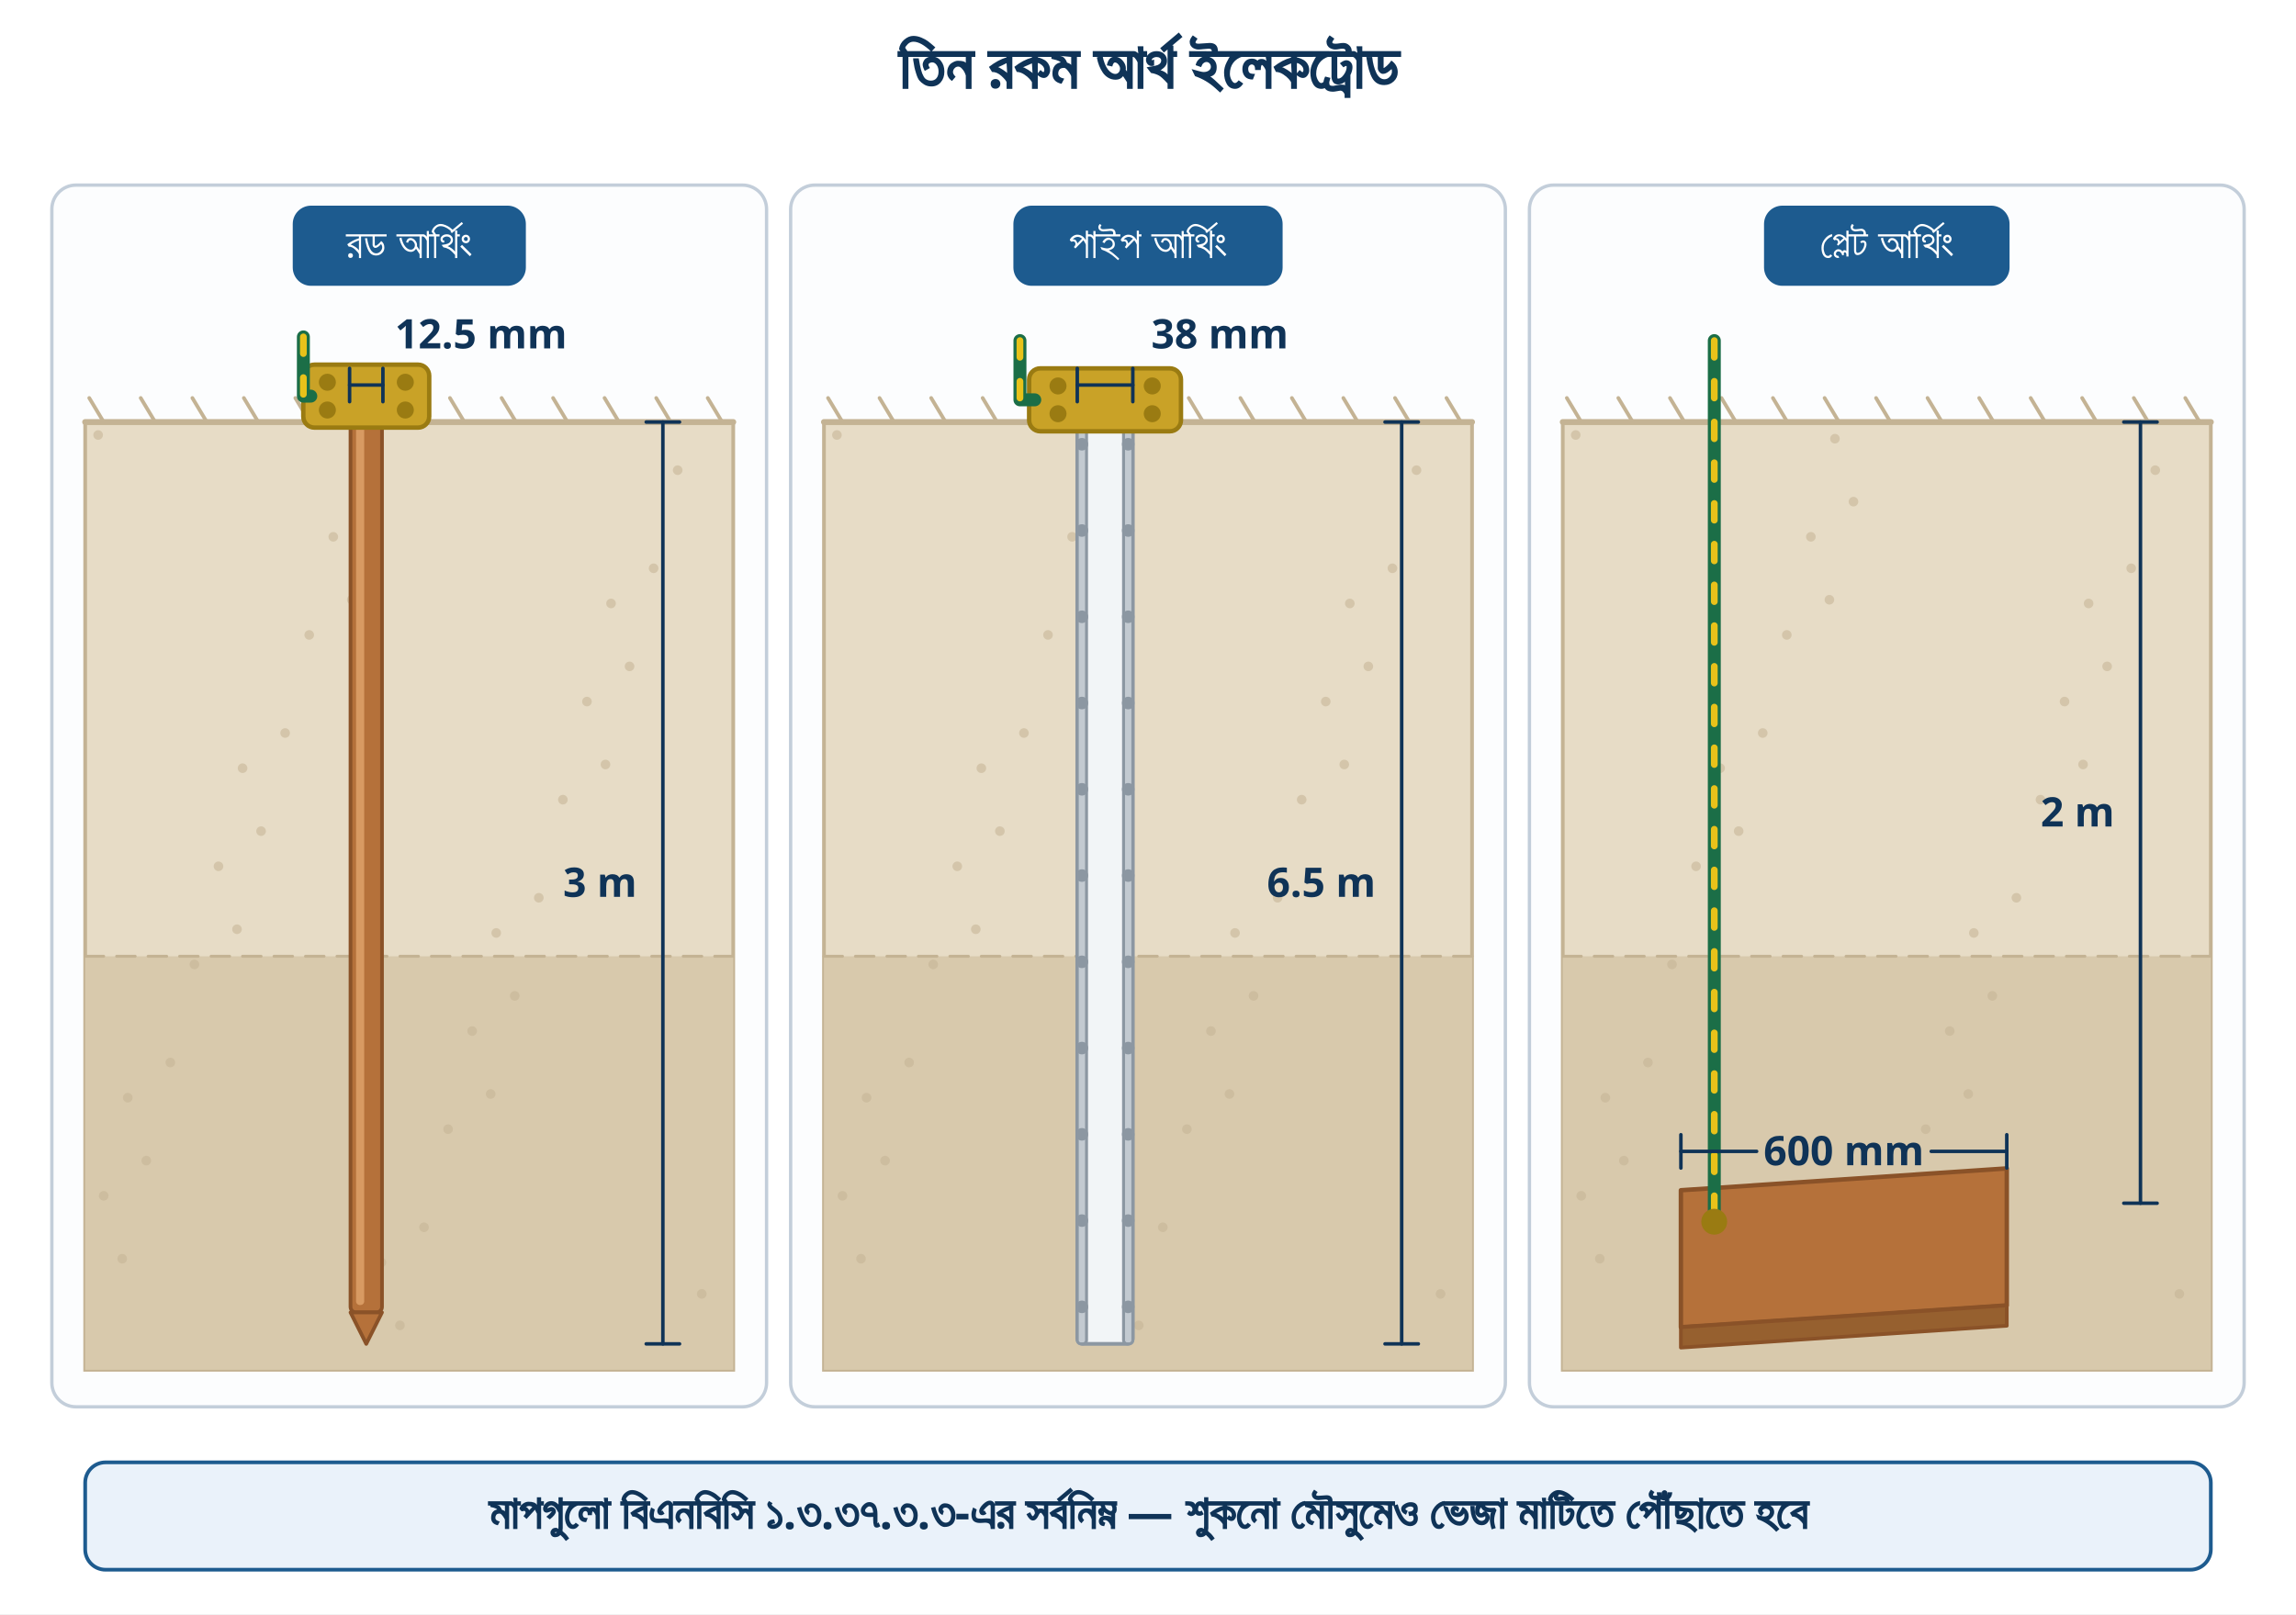
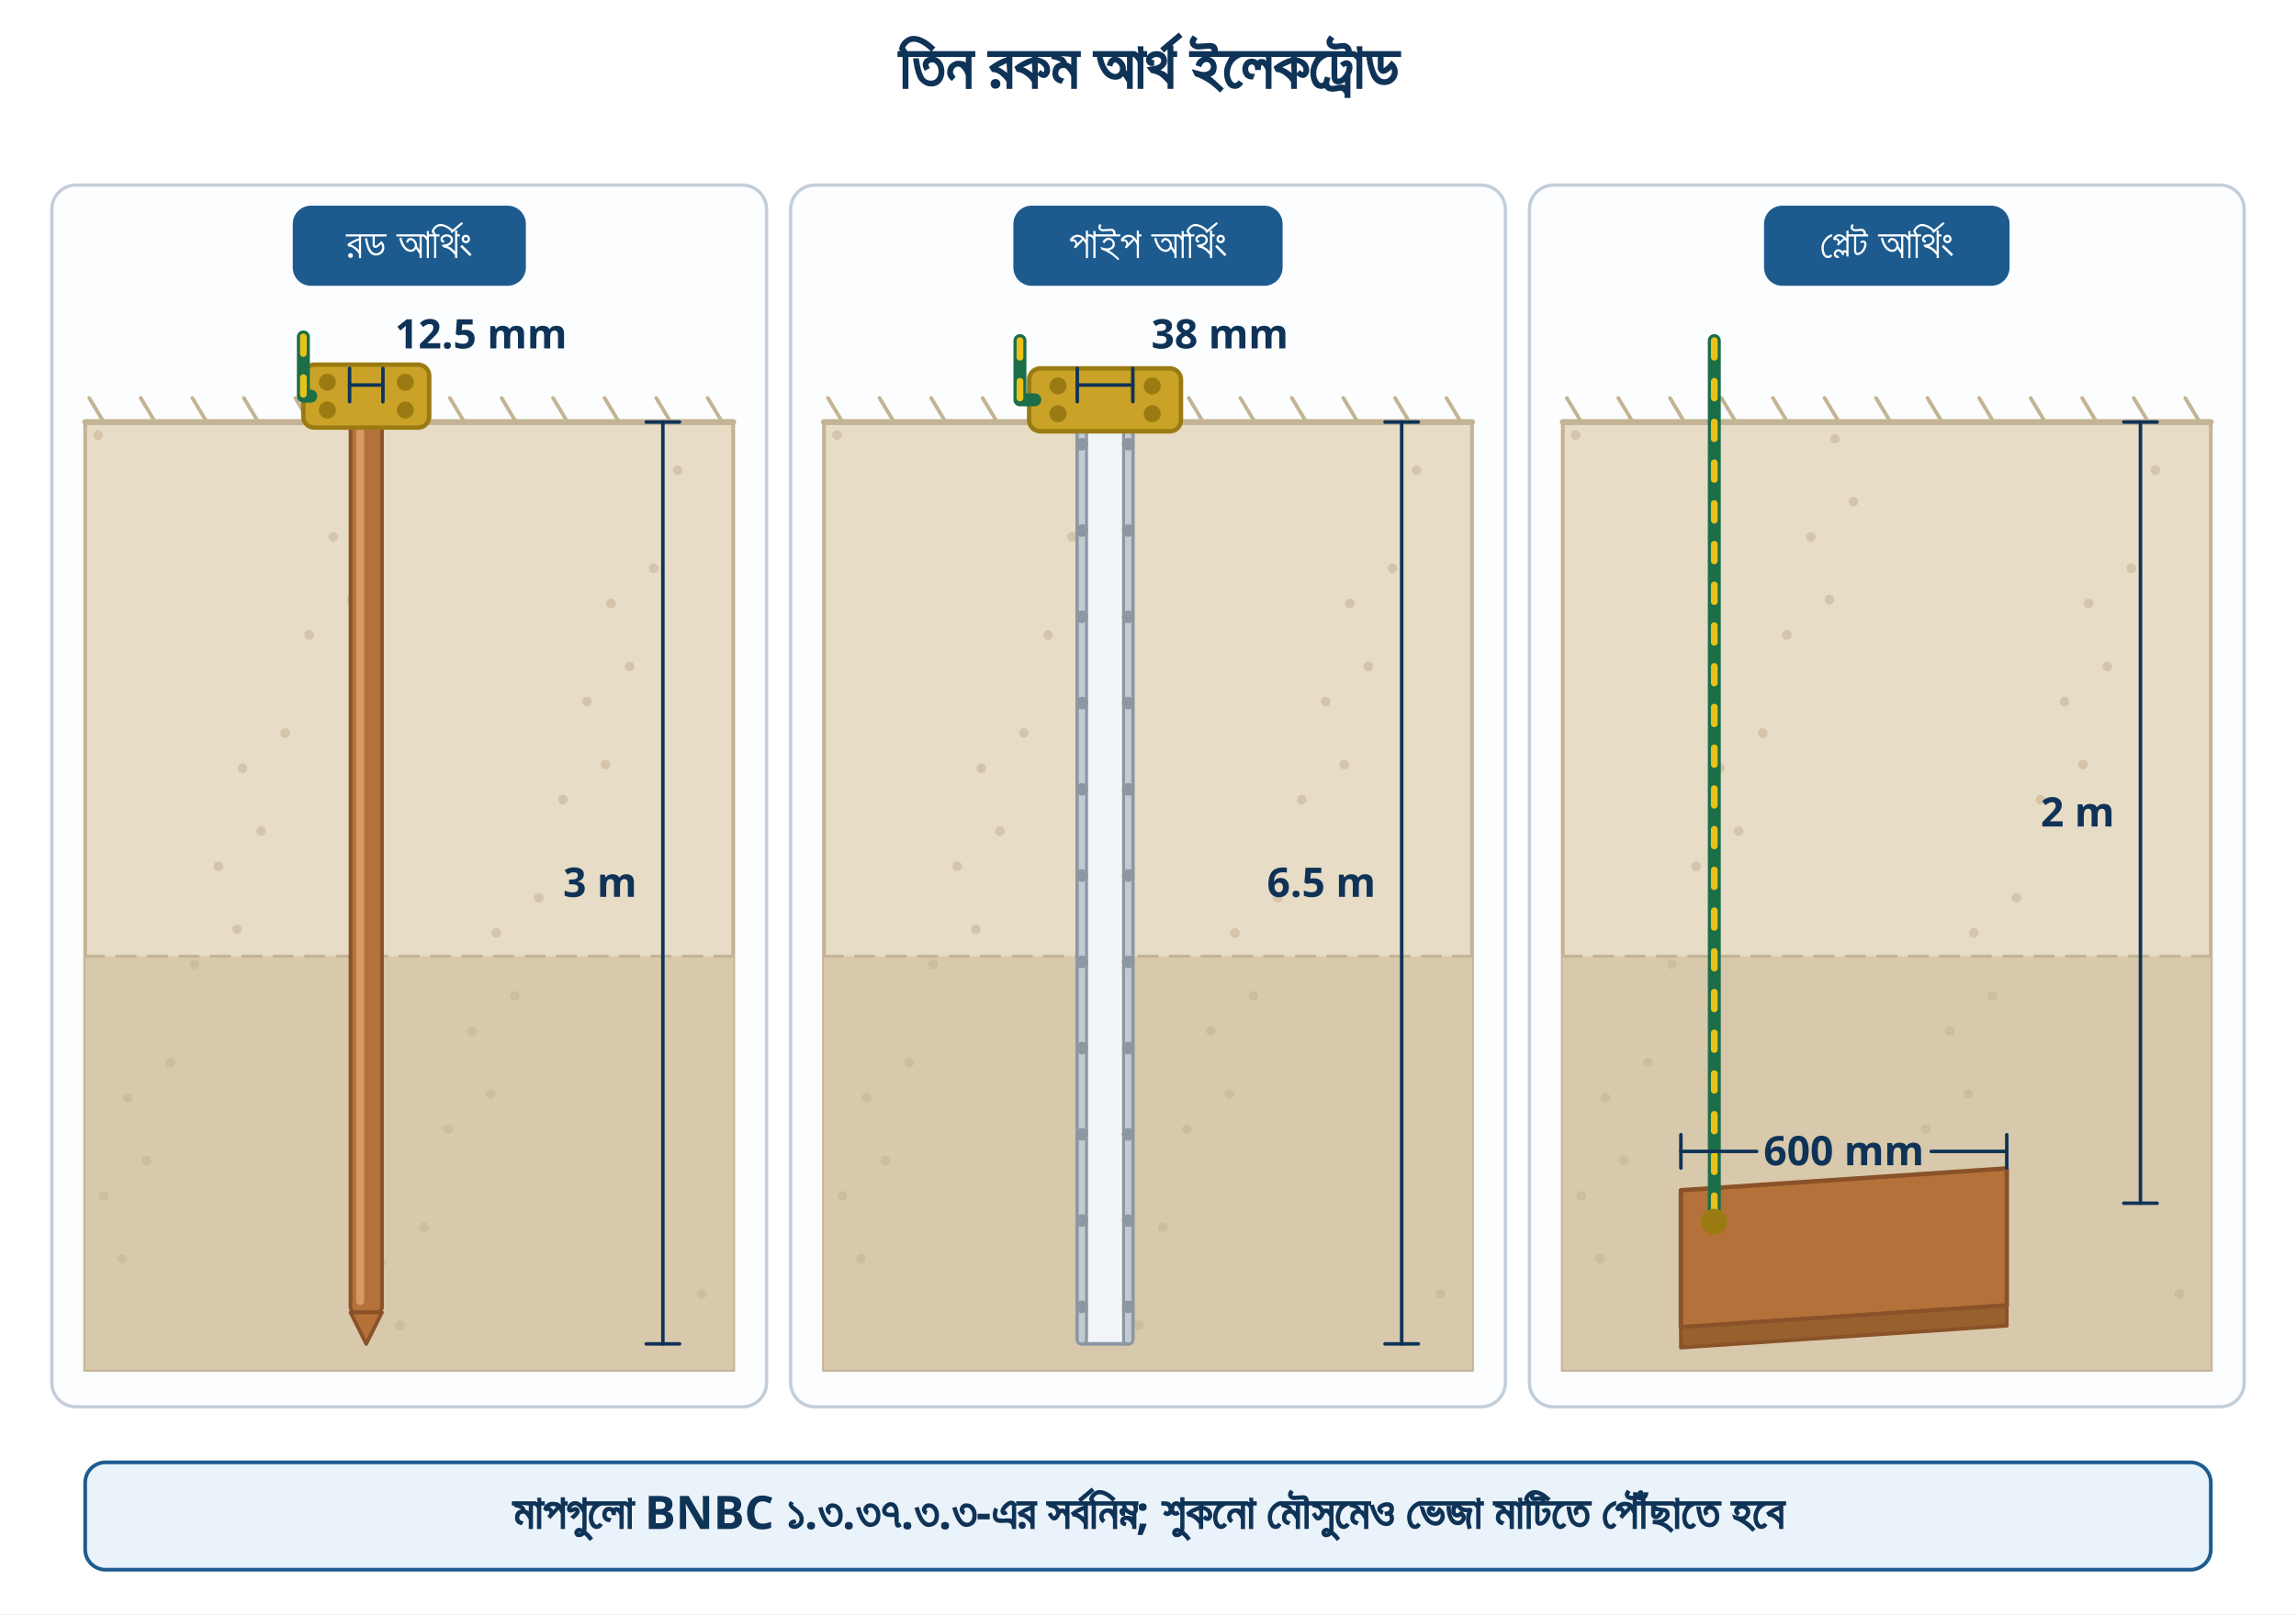
<svg xmlns="http://www.w3.org/2000/svg" width="1240" height="872" viewBox="0 0 1240 872">
  <rect width="1240" height="872" fill="#FFFFFF" />
  <text x="620.0" y="48.0" font-family="Kalpurush" font-size="34" font-weight="700" fill="#0F3357" text-anchor="middle">তিন রকম আর্থ ইলেকট্রোড</text>
  <rect x="28.0" y="100.0" width="386.0" height="660.0" rx="13" fill="#FCFDFE" stroke="#C3CEDA" stroke-width="1.8" />
  <rect x="159.0" y="112.0" width="124.1" height="41.5" rx="9" fill="#1D5B8F" stroke="#1D5B8F" stroke-width="1.8" />
  <text x="221.0" y="139.4" font-family="Kalpurush" font-size="23" font-weight="600" fill="#FFFFFF" text-anchor="middle">রড আর্থিং</text>
  <rect x="46.0" y="228.0" width="350.0" height="512.0" rx="0" fill="#E7DCC6" stroke="#C4B394" stroke-width="2" />
  <rect x="46.0" y="516.6" width="350.0" height="223.4" rx="0" fill="#D8C9AC" stroke="none" stroke-width="0" />
  <line x1="46.0" y1="516.6" x2="396.0" y2="516.6" stroke="#C4B394" stroke-width="1.6" stroke-linecap="round" stroke-dasharray="10 7" />
  <g>
    <circle cx="53.0" cy="235.0" r="2.6" fill="#C4B394" opacity="0.55" />
    <circle cx="190.0" cy="324.0" r="2.6" fill="#C4B394" opacity="0.55" />
    <circle cx="327.0" cy="413.0" r="2.6" fill="#C4B394" opacity="0.55" />
    <circle cx="128.0" cy="502.0" r="2.6" fill="#C4B394" opacity="0.55" />
    <circle cx="265.0" cy="591.0" r="2.6" fill="#C4B394" opacity="0.55" />
    <circle cx="66.0" cy="680.0" r="2.6" fill="#C4B394" opacity="0.55" />
    <circle cx="203.0" cy="271.0" r="2.6" fill="#C4B394" opacity="0.55" />
    <circle cx="340.0" cy="360.0" r="2.6" fill="#C4B394" opacity="0.55" />
    <circle cx="141.0" cy="449.0" r="2.6" fill="#C4B394" opacity="0.55" />
    <circle cx="278.0" cy="538.0" r="2.6" fill="#C4B394" opacity="0.55" />
    <circle cx="79.0" cy="627.0" r="2.6" fill="#C4B394" opacity="0.55" />
    <circle cx="216.0" cy="716.0" r="2.6" fill="#C4B394" opacity="0.55" />
    <circle cx="353.0" cy="307.0" r="2.6" fill="#C4B394" opacity="0.55" />
    <circle cx="154.0" cy="396.0" r="2.6" fill="#C4B394" opacity="0.55" />
    <circle cx="291.0" cy="485.0" r="2.6" fill="#C4B394" opacity="0.55" />
    <circle cx="92.0" cy="574.0" r="2.6" fill="#C4B394" opacity="0.55" />
    <circle cx="229.0" cy="663.0" r="2.6" fill="#C4B394" opacity="0.55" />
    <circle cx="366.0" cy="254.0" r="2.6" fill="#C4B394" opacity="0.55" />
    <circle cx="167.0" cy="343.0" r="2.6" fill="#C4B394" opacity="0.55" />
    <circle cx="304.0" cy="432.0" r="2.6" fill="#C4B394" opacity="0.55" />
    <circle cx="105.0" cy="521.0" r="2.6" fill="#C4B394" opacity="0.55" />
    <circle cx="242.0" cy="610.0" r="2.6" fill="#C4B394" opacity="0.55" />
    <circle cx="379.0" cy="699.0" r="2.6" fill="#C4B394" opacity="0.55" />
    <circle cx="180.0" cy="290.0" r="2.6" fill="#C4B394" opacity="0.55" />
    <circle cx="317.0" cy="379.0" r="2.6" fill="#C4B394" opacity="0.55" />
    <circle cx="118.0" cy="468.0" r="2.6" fill="#C4B394" opacity="0.55" />
    <circle cx="255.0" cy="557.0" r="2.6" fill="#C4B394" opacity="0.55" />
    <circle cx="56.0" cy="646.0" r="2.6" fill="#C4B394" opacity="0.55" />
    <circle cx="193.0" cy="237.0" r="2.6" fill="#C4B394" opacity="0.55" />
    <circle cx="330.0" cy="326.0" r="2.6" fill="#C4B394" opacity="0.55" />
    <circle cx="131.0" cy="415.0" r="2.6" fill="#C4B394" opacity="0.55" />
    <circle cx="268.0" cy="504.0" r="2.6" fill="#C4B394" opacity="0.55" />
    <circle cx="69.0" cy="593.0" r="2.6" fill="#C4B394" opacity="0.55" />
    <circle cx="206.0" cy="682.0" r="2.6" fill="#C4B394" opacity="0.55" />
  </g>
  <line x1="46.0" y1="228.0" x2="396.0" y2="228.0" stroke="#C4B394" stroke-width="3.2" stroke-linecap="round" />
  <line x1="56.0" y1="228.0" x2="48.2" y2="215.0" stroke="#C4B394" stroke-width="2" stroke-linecap="round" />
  <line x1="83.8" y1="228.0" x2="76.0" y2="215.0" stroke="#C4B394" stroke-width="2" stroke-linecap="round" />
  <line x1="111.7" y1="228.0" x2="103.9" y2="215.0" stroke="#C4B394" stroke-width="2" stroke-linecap="round" />
  <line x1="139.5" y1="228.0" x2="131.7" y2="215.0" stroke="#C4B394" stroke-width="2" stroke-linecap="round" />
  <line x1="167.3" y1="228.0" x2="159.5" y2="215.0" stroke="#C4B394" stroke-width="2" stroke-linecap="round" />
  <line x1="195.2" y1="228.0" x2="187.4" y2="215.0" stroke="#C4B394" stroke-width="2" stroke-linecap="round" />
  <line x1="223.0" y1="228.0" x2="215.2" y2="215.0" stroke="#C4B394" stroke-width="2" stroke-linecap="round" />
  <line x1="250.8" y1="228.0" x2="243.0" y2="215.0" stroke="#C4B394" stroke-width="2" stroke-linecap="round" />
  <line x1="278.7" y1="228.0" x2="270.9" y2="215.0" stroke="#C4B394" stroke-width="2" stroke-linecap="round" />
  <line x1="306.5" y1="228.0" x2="298.7" y2="215.0" stroke="#C4B394" stroke-width="2" stroke-linecap="round" />
  <line x1="334.3" y1="228.0" x2="326.5" y2="215.0" stroke="#C4B394" stroke-width="2" stroke-linecap="round" />
  <line x1="362.2" y1="228.0" x2="354.4" y2="215.0" stroke="#C4B394" stroke-width="2" stroke-linecap="round" />
  <line x1="390.0" y1="228.0" x2="382.2" y2="215.0" stroke="#C4B394" stroke-width="2" stroke-linecap="round" />
  <rect x="189.3" y="202.0" width="17.0" height="507.0" rx="3" fill="#B5713A" stroke="#8A5228" stroke-width="2" />
  <polygon points="189.3,709.0 206.3,709.0 197.8,726.0" fill="#B5713A" stroke="#8A5228" stroke-width="2" stroke-linejoin="round" />
  <rect x="192.3" y="206.0" width="4.4" height="499.0" rx="2" fill="#D89A62" stroke="none" stroke-width="0" />
  <rect x="163.8" y="197.0" width="68.0" height="34.0" rx="6" fill="#C9A227" stroke="#9A7B12" stroke-width="2.4" />
  <circle cx="176.8" cy="206.5" r="4.6" fill="#9A7B12" stroke="none" stroke-width="0" />
  <circle cx="176.8" cy="221.5" r="4.6" fill="#9A7B12" stroke="none" stroke-width="0" />
  <circle cx="218.9" cy="206.5" r="4.6" fill="#9A7B12" stroke="none" stroke-width="0" />
  <circle cx="218.9" cy="221.5" r="4.6" fill="#9A7B12" stroke="none" stroke-width="0" />
  <path d="M 163.84 182 L 163.84 214 L 167.84 214" fill="none" stroke="#1B6E47" stroke-width="7" stroke-linecap="round" stroke-linejoin="round" />
  <path d="M 163.84 182 L 163.84 214 L 167.84 214" fill="none" stroke="#E8C21A" stroke-width="3.64" stroke-linecap="round" stroke-linejoin="round" stroke-dasharray="9 13" />
  <line x1="358.0" y1="228.0" x2="358.0" y2="726.0" stroke="#0F3357" stroke-width="1.9" stroke-linecap="round" />
  <line x1="349.0" y1="228.0" x2="367.0" y2="228.0" stroke="#0F3357" stroke-width="1.9" stroke-linecap="round" />
  <line x1="349.0" y1="726.0" x2="367.0" y2="726.0" stroke="#0F3357" stroke-width="1.9" stroke-linecap="round" />
  <text x="344.0" y="484.5" font-family="Kalpurush" font-size="22" font-weight="700" fill="#0F3357" text-anchor="end">3 m</text>
  <line x1="188.8" y1="208.0" x2="206.8" y2="208.0" stroke="#0F3357" stroke-width="1.9" stroke-linecap="round" />
  <line x1="188.8" y1="199.0" x2="188.8" y2="217.0" stroke="#0F3357" stroke-width="1.9" stroke-linecap="round" />
  <line x1="206.8" y1="199.0" x2="206.8" y2="217.0" stroke="#0F3357" stroke-width="1.9" stroke-linecap="round" />
  <text x="259.8" y="188.2" font-family="Kalpurush" font-size="22" font-weight="700" fill="#0F3357" text-anchor="middle">12.5 mm</text>
  <rect x="427.0" y="100.0" width="386.0" height="660.0" rx="13" fill="#FCFDFE" stroke="#C3CEDA" stroke-width="1.8" />
  <rect x="548.2" y="112.0" width="143.6" height="41.5" rx="9" fill="#1D5B8F" stroke="#1D5B8F" stroke-width="1.8" />
  <text x="620.0" y="139.4" font-family="Kalpurush" font-size="23" font-weight="600" fill="#FFFFFF" text-anchor="middle">পাইপ আর্থিং</text>
  <rect x="445.0" y="228.0" width="350.0" height="512.0" rx="0" fill="#E7DCC6" stroke="#C4B394" stroke-width="2" />
  <rect x="445.0" y="516.6" width="350.0" height="223.4" rx="0" fill="#D8C9AC" stroke="none" stroke-width="0" />
  <line x1="445.0" y1="516.6" x2="795.0" y2="516.6" stroke="#C4B394" stroke-width="1.6" stroke-linecap="round" stroke-dasharray="10 7" />
  <g>
    <circle cx="452.0" cy="235.0" r="2.6" fill="#C4B394" opacity="0.55" />
    <circle cx="589.0" cy="324.0" r="2.6" fill="#C4B394" opacity="0.55" />
    <circle cx="726.0" cy="413.0" r="2.6" fill="#C4B394" opacity="0.55" />
    <circle cx="527.0" cy="502.0" r="2.6" fill="#C4B394" opacity="0.55" />
    <circle cx="664.0" cy="591.0" r="2.6" fill="#C4B394" opacity="0.55" />
    <circle cx="465.0" cy="680.0" r="2.6" fill="#C4B394" opacity="0.55" />
    <circle cx="602.0" cy="271.0" r="2.6" fill="#C4B394" opacity="0.55" />
    <circle cx="739.0" cy="360.0" r="2.6" fill="#C4B394" opacity="0.55" />
    <circle cx="540.0" cy="449.0" r="2.6" fill="#C4B394" opacity="0.55" />
    <circle cx="677.0" cy="538.0" r="2.6" fill="#C4B394" opacity="0.55" />
    <circle cx="478.0" cy="627.0" r="2.6" fill="#C4B394" opacity="0.55" />
    <circle cx="615.0" cy="716.0" r="2.6" fill="#C4B394" opacity="0.55" />
    <circle cx="752.0" cy="307.0" r="2.6" fill="#C4B394" opacity="0.55" />
    <circle cx="553.0" cy="396.0" r="2.6" fill="#C4B394" opacity="0.55" />
    <circle cx="690.0" cy="485.0" r="2.6" fill="#C4B394" opacity="0.55" />
    <circle cx="491.0" cy="574.0" r="2.6" fill="#C4B394" opacity="0.55" />
    <circle cx="628.0" cy="663.0" r="2.6" fill="#C4B394" opacity="0.55" />
    <circle cx="765.0" cy="254.0" r="2.6" fill="#C4B394" opacity="0.55" />
    <circle cx="566.0" cy="343.0" r="2.6" fill="#C4B394" opacity="0.55" />
    <circle cx="703.0" cy="432.0" r="2.6" fill="#C4B394" opacity="0.55" />
    <circle cx="504.0" cy="521.0" r="2.6" fill="#C4B394" opacity="0.55" />
    <circle cx="641.0" cy="610.0" r="2.6" fill="#C4B394" opacity="0.55" />
    <circle cx="778.0" cy="699.0" r="2.6" fill="#C4B394" opacity="0.55" />
    <circle cx="579.0" cy="290.0" r="2.6" fill="#C4B394" opacity="0.55" />
    <circle cx="716.0" cy="379.0" r="2.6" fill="#C4B394" opacity="0.55" />
    <circle cx="517.0" cy="468.0" r="2.6" fill="#C4B394" opacity="0.55" />
    <circle cx="654.0" cy="557.0" r="2.6" fill="#C4B394" opacity="0.55" />
    <circle cx="455.0" cy="646.0" r="2.6" fill="#C4B394" opacity="0.55" />
    <circle cx="592.0" cy="237.0" r="2.6" fill="#C4B394" opacity="0.55" />
    <circle cx="729.0" cy="326.0" r="2.6" fill="#C4B394" opacity="0.55" />
    <circle cx="530.0" cy="415.0" r="2.6" fill="#C4B394" opacity="0.55" />
    <circle cx="667.0" cy="504.0" r="2.6" fill="#C4B394" opacity="0.55" />
    <circle cx="468.0" cy="593.0" r="2.6" fill="#C4B394" opacity="0.55" />
    <circle cx="605.0" cy="682.0" r="2.6" fill="#C4B394" opacity="0.55" />
  </g>
  <line x1="445.0" y1="228.0" x2="795.0" y2="228.0" stroke="#C4B394" stroke-width="3.2" stroke-linecap="round" />
  <line x1="455.0" y1="228.0" x2="447.2" y2="215.0" stroke="#C4B394" stroke-width="2" stroke-linecap="round" />
  <line x1="482.8" y1="228.0" x2="475.0" y2="215.0" stroke="#C4B394" stroke-width="2" stroke-linecap="round" />
  <line x1="510.7" y1="228.0" x2="502.9" y2="215.0" stroke="#C4B394" stroke-width="2" stroke-linecap="round" />
  <line x1="538.5" y1="228.0" x2="530.7" y2="215.0" stroke="#C4B394" stroke-width="2" stroke-linecap="round" />
  <line x1="566.3" y1="228.0" x2="558.5" y2="215.0" stroke="#C4B394" stroke-width="2" stroke-linecap="round" />
  <line x1="594.2" y1="228.0" x2="586.4" y2="215.0" stroke="#C4B394" stroke-width="2" stroke-linecap="round" />
  <line x1="622.0" y1="228.0" x2="614.2" y2="215.0" stroke="#C4B394" stroke-width="2" stroke-linecap="round" />
  <line x1="649.8" y1="228.0" x2="642.0" y2="215.0" stroke="#C4B394" stroke-width="2" stroke-linecap="round" />
  <line x1="677.7" y1="228.0" x2="669.9" y2="215.0" stroke="#C4B394" stroke-width="2" stroke-linecap="round" />
  <line x1="705.5" y1="228.0" x2="697.7" y2="215.0" stroke="#C4B394" stroke-width="2" stroke-linecap="round" />
  <line x1="733.3" y1="228.0" x2="725.5" y2="215.0" stroke="#C4B394" stroke-width="2" stroke-linecap="round" />
  <line x1="761.2" y1="228.0" x2="753.4" y2="215.0" stroke="#C4B394" stroke-width="2" stroke-linecap="round" />
  <line x1="789.0" y1="228.0" x2="781.2" y2="215.0" stroke="#C4B394" stroke-width="2" stroke-linecap="round" />
  <rect x="581.8" y="206.0" width="30.0" height="520.0" rx="3" fill="#F2F5F7" stroke="#8C97A2" stroke-width="2" />
  <rect x="581.8" y="206.0" width="5.0" height="520.0" rx="2" fill="#C3CAD1" stroke="#8C97A2" stroke-width="1.6" />
  <rect x="606.8" y="206.0" width="5.0" height="520.0" rx="2" fill="#C3CAD1" stroke="#8C97A2" stroke-width="1.6" />
  <circle cx="584.3" cy="240.0" r="3.4" fill="#8C97A2" stroke="none" stroke-width="0" />
  <circle cx="609.3" cy="240.0" r="3.4" fill="#8C97A2" stroke="none" stroke-width="0" />
  <circle cx="584.3" cy="286.6" r="3.4" fill="#8C97A2" stroke="none" stroke-width="0" />
  <circle cx="609.3" cy="286.6" r="3.4" fill="#8C97A2" stroke="none" stroke-width="0" />
  <circle cx="584.3" cy="333.2" r="3.4" fill="#8C97A2" stroke="none" stroke-width="0" />
  <circle cx="609.3" cy="333.2" r="3.4" fill="#8C97A2" stroke="none" stroke-width="0" />
  <circle cx="584.3" cy="379.8" r="3.4" fill="#8C97A2" stroke="none" stroke-width="0" />
  <circle cx="609.3" cy="379.8" r="3.4" fill="#8C97A2" stroke="none" stroke-width="0" />
  <circle cx="584.3" cy="426.4" r="3.4" fill="#8C97A2" stroke="none" stroke-width="0" />
  <circle cx="609.3" cy="426.4" r="3.4" fill="#8C97A2" stroke="none" stroke-width="0" />
  <circle cx="584.3" cy="473.0" r="3.4" fill="#8C97A2" stroke="none" stroke-width="0" />
  <circle cx="609.3" cy="473.0" r="3.4" fill="#8C97A2" stroke="none" stroke-width="0" />
  <circle cx="584.3" cy="519.6" r="3.4" fill="#8C97A2" stroke="none" stroke-width="0" />
  <circle cx="609.3" cy="519.6" r="3.4" fill="#8C97A2" stroke="none" stroke-width="0" />
  <circle cx="584.3" cy="566.2" r="3.4" fill="#8C97A2" stroke="none" stroke-width="0" />
  <circle cx="609.3" cy="566.2" r="3.4" fill="#8C97A2" stroke="none" stroke-width="0" />
  <circle cx="584.3" cy="612.8" r="3.4" fill="#8C97A2" stroke="none" stroke-width="0" />
  <circle cx="609.3" cy="612.8" r="3.4" fill="#8C97A2" stroke="none" stroke-width="0" />
  <circle cx="584.3" cy="659.4" r="3.4" fill="#8C97A2" stroke="none" stroke-width="0" />
  <circle cx="609.3" cy="659.4" r="3.4" fill="#8C97A2" stroke="none" stroke-width="0" />
  <circle cx="584.3" cy="706.0" r="3.4" fill="#8C97A2" stroke="none" stroke-width="0" />
  <circle cx="609.3" cy="706.0" r="3.4" fill="#8C97A2" stroke="none" stroke-width="0" />
  <rect x="555.8" y="199.0" width="82.0" height="34.0" rx="6" fill="#C9A227" stroke="#9A7B12" stroke-width="2.4" />
  <circle cx="571.4" cy="208.5" r="4.6" fill="#9A7B12" stroke="none" stroke-width="0" />
  <circle cx="571.4" cy="223.5" r="4.6" fill="#9A7B12" stroke="none" stroke-width="0" />
  <circle cx="622.3" cy="208.5" r="4.6" fill="#9A7B12" stroke="none" stroke-width="0" />
  <circle cx="622.3" cy="223.5" r="4.6" fill="#9A7B12" stroke="none" stroke-width="0" />
  <path d="M 550.84 184 L 550.84 216 L 558.84 216" fill="none" stroke="#1B6E47" stroke-width="7" stroke-linecap="round" stroke-linejoin="round" />
  <path d="M 550.84 184 L 550.84 216 L 558.84 216" fill="none" stroke="#E8C21A" stroke-width="3.64" stroke-linecap="round" stroke-linejoin="round" stroke-dasharray="9 13" />
  <line x1="757.0" y1="228.0" x2="757.0" y2="726.0" stroke="#0F3357" stroke-width="1.9" stroke-linecap="round" />
  <line x1="748.0" y1="228.0" x2="766.0" y2="228.0" stroke="#0F3357" stroke-width="1.9" stroke-linecap="round" />
  <line x1="748.0" y1="726.0" x2="766.0" y2="726.0" stroke="#0F3357" stroke-width="1.9" stroke-linecap="round" />
  <text x="743.0" y="484.5" font-family="Kalpurush" font-size="22" font-weight="700" fill="#0F3357" text-anchor="end">6.5 m</text>
  <line x1="581.8" y1="208.0" x2="611.8" y2="208.0" stroke="#0F3357" stroke-width="1.9" stroke-linecap="round" />
  <line x1="581.8" y1="199.0" x2="581.8" y2="217.0" stroke="#0F3357" stroke-width="1.9" stroke-linecap="round" />
  <line x1="611.8" y1="199.0" x2="611.8" y2="217.0" stroke="#0F3357" stroke-width="1.9" stroke-linecap="round" />
  <text x="658.8" y="188.2" font-family="Kalpurush" font-size="22" font-weight="700" fill="#0F3357" text-anchor="middle">38 mm</text>
  <rect x="826.0" y="100.0" width="386.0" height="660.0" rx="13" fill="#FCFDFE" stroke="#C3CEDA" stroke-width="1.8" />
  <rect x="953.6" y="112.0" width="130.8" height="41.5" rx="9" fill="#1D5B8F" stroke="#1D5B8F" stroke-width="1.8" />
  <text x="1019.0" y="139.4" font-family="Kalpurush" font-size="23" font-weight="600" fill="#FFFFFF" text-anchor="middle">প্লেট আর্থিং</text>
  <rect x="844.0" y="228.0" width="350.0" height="512.0" rx="0" fill="#E7DCC6" stroke="#C4B394" stroke-width="2" />
  <rect x="844.0" y="516.6" width="350.0" height="223.4" rx="0" fill="#D8C9AC" stroke="none" stroke-width="0" />
  <line x1="844.0" y1="516.6" x2="1194.0" y2="516.6" stroke="#C4B394" stroke-width="1.6" stroke-linecap="round" stroke-dasharray="10 7" />
  <g>
    <circle cx="851.0" cy="235.0" r="2.6" fill="#C4B394" opacity="0.55" />
    <circle cx="988.0" cy="324.0" r="2.6" fill="#C4B394" opacity="0.55" />
    <circle cx="1125.0" cy="413.0" r="2.6" fill="#C4B394" opacity="0.55" />
    <circle cx="926.0" cy="502.0" r="2.6" fill="#C4B394" opacity="0.55" />
    <circle cx="1063.0" cy="591.0" r="2.6" fill="#C4B394" opacity="0.55" />
    <circle cx="864.0" cy="680.0" r="2.6" fill="#C4B394" opacity="0.55" />
    <circle cx="1001.0" cy="271.0" r="2.6" fill="#C4B394" opacity="0.55" />
    <circle cx="1138.0" cy="360.0" r="2.6" fill="#C4B394" opacity="0.55" />
    <circle cx="939.0" cy="449.0" r="2.6" fill="#C4B394" opacity="0.55" />
    <circle cx="1076.0" cy="538.0" r="2.6" fill="#C4B394" opacity="0.55" />
    <circle cx="877.0" cy="627.0" r="2.6" fill="#C4B394" opacity="0.55" />
    <circle cx="1014.0" cy="716.0" r="2.6" fill="#C4B394" opacity="0.55" />
    <circle cx="1151.0" cy="307.0" r="2.6" fill="#C4B394" opacity="0.55" />
    <circle cx="952.0" cy="396.0" r="2.6" fill="#C4B394" opacity="0.55" />
    <circle cx="1089.0" cy="485.0" r="2.6" fill="#C4B394" opacity="0.55" />
    <circle cx="890.0" cy="574.0" r="2.6" fill="#C4B394" opacity="0.55" />
    <circle cx="1027.0" cy="663.0" r="2.6" fill="#C4B394" opacity="0.55" />
    <circle cx="1164.0" cy="254.0" r="2.6" fill="#C4B394" opacity="0.55" />
    <circle cx="965.0" cy="343.0" r="2.6" fill="#C4B394" opacity="0.55" />
    <circle cx="1102.0" cy="432.0" r="2.6" fill="#C4B394" opacity="0.55" />
    <circle cx="903.0" cy="521.0" r="2.6" fill="#C4B394" opacity="0.55" />
    <circle cx="1040.0" cy="610.0" r="2.6" fill="#C4B394" opacity="0.55" />
    <circle cx="1177.0" cy="699.0" r="2.6" fill="#C4B394" opacity="0.55" />
    <circle cx="978.0" cy="290.0" r="2.6" fill="#C4B394" opacity="0.55" />
    <circle cx="1115.0" cy="379.0" r="2.6" fill="#C4B394" opacity="0.55" />
    <circle cx="916.0" cy="468.0" r="2.6" fill="#C4B394" opacity="0.55" />
    <circle cx="1053.0" cy="557.0" r="2.6" fill="#C4B394" opacity="0.55" />
    <circle cx="854.0" cy="646.0" r="2.6" fill="#C4B394" opacity="0.55" />
    <circle cx="991.0" cy="237.0" r="2.6" fill="#C4B394" opacity="0.55" />
    <circle cx="1128.0" cy="326.0" r="2.6" fill="#C4B394" opacity="0.55" />
    <circle cx="929.0" cy="415.0" r="2.6" fill="#C4B394" opacity="0.55" />
    <circle cx="1066.0" cy="504.0" r="2.6" fill="#C4B394" opacity="0.55" />
    <circle cx="867.0" cy="593.0" r="2.6" fill="#C4B394" opacity="0.55" />
    <circle cx="1004.0" cy="682.0" r="2.6" fill="#C4B394" opacity="0.55" />
  </g>
  <line x1="844.0" y1="228.0" x2="1194.0" y2="228.0" stroke="#C4B394" stroke-width="3.2" stroke-linecap="round" />
  <line x1="854.0" y1="228.0" x2="846.2" y2="215.0" stroke="#C4B394" stroke-width="2" stroke-linecap="round" />
  <line x1="881.8" y1="228.0" x2="874.0" y2="215.0" stroke="#C4B394" stroke-width="2" stroke-linecap="round" />
  <line x1="909.7" y1="228.0" x2="901.9" y2="215.0" stroke="#C4B394" stroke-width="2" stroke-linecap="round" />
  <line x1="937.5" y1="228.0" x2="929.7" y2="215.0" stroke="#C4B394" stroke-width="2" stroke-linecap="round" />
  <line x1="965.3" y1="228.0" x2="957.5" y2="215.0" stroke="#C4B394" stroke-width="2" stroke-linecap="round" />
  <line x1="993.2" y1="228.0" x2="985.4" y2="215.0" stroke="#C4B394" stroke-width="2" stroke-linecap="round" />
  <line x1="1021.0" y1="228.0" x2="1013.2" y2="215.0" stroke="#C4B394" stroke-width="2" stroke-linecap="round" />
  <line x1="1048.8" y1="228.0" x2="1041.0" y2="215.0" stroke="#C4B394" stroke-width="2" stroke-linecap="round" />
  <line x1="1076.7" y1="228.0" x2="1068.9" y2="215.0" stroke="#C4B394" stroke-width="2" stroke-linecap="round" />
  <line x1="1104.5" y1="228.0" x2="1096.7" y2="215.0" stroke="#C4B394" stroke-width="2" stroke-linecap="round" />
  <line x1="1132.3" y1="228.0" x2="1124.5" y2="215.0" stroke="#C4B394" stroke-width="2" stroke-linecap="round" />
  <line x1="1160.2" y1="228.0" x2="1152.4" y2="215.0" stroke="#C4B394" stroke-width="2" stroke-linecap="round" />
  <line x1="1188.0" y1="228.0" x2="1180.2" y2="215.0" stroke="#C4B394" stroke-width="2" stroke-linecap="round" />
  <polygon points="907.8,643.0 1083.8,631.2 1083.8,705.2 907.8,717.0" fill="#B5713A" stroke="#8A5228" stroke-width="2.4" stroke-linejoin="round" />
  <polygon points="907.8,717.0 1083.8,705.2 1083.8,716.2 907.8,728.0" fill="#96602F" stroke="#8A5228" stroke-width="2" stroke-linejoin="round" />
  <path d="M 925.84 184 L 925.84 656" fill="none" stroke="#1B6E47" stroke-width="7" stroke-linecap="round" stroke-linejoin="round" />
  <path d="M 925.84 184 L 925.84 656" fill="none" stroke="#E8C21A" stroke-width="3.64" stroke-linecap="round" stroke-linejoin="round" stroke-dasharray="9 13" />
  <circle cx="925.8" cy="660.0" r="7.0" fill="#9A7B12" stroke="none" stroke-width="2" />
  <line x1="1156.0" y1="228.0" x2="1156.0" y2="650.0" stroke="#0F3357" stroke-width="1.9" stroke-linecap="round" />
  <line x1="1147.0" y1="228.0" x2="1165.0" y2="228.0" stroke="#0F3357" stroke-width="1.9" stroke-linecap="round" />
  <line x1="1147.0" y1="650.0" x2="1165.0" y2="650.0" stroke="#0F3357" stroke-width="1.9" stroke-linecap="round" />
  <text x="1142.0" y="446.5" font-family="Kalpurush" font-size="22" font-weight="700" fill="#0F3357" text-anchor="end">2 m</text>
  <line x1="907.8" y1="622.0" x2="948.7" y2="622.0" stroke="#0F3357" stroke-width="1.9" stroke-linecap="round" />
  <line x1="1043.0" y1="622.0" x2="1083.8" y2="622.0" stroke="#0F3357" stroke-width="1.9" stroke-linecap="round" />
  <line x1="907.8" y1="613.0" x2="907.8" y2="631.0" stroke="#0F3357" stroke-width="1.9" stroke-linecap="round" />
  <line x1="1083.8" y1="613.0" x2="1083.8" y2="631.0" stroke="#0F3357" stroke-width="1.9" stroke-linecap="round" />
  <text x="995.8" y="629.5" font-family="Kalpurush" font-size="22" font-weight="700" fill="#0F3357" text-anchor="middle">600 mm</text>
  <rect x="46.0" y="790.0" width="1148.0" height="58.0" rx="11" fill="#EAF2FA" stroke="#1D5B8F" stroke-width="2" />
-   <text x="620.0" y="826.0" font-family="Kalpurush" font-size="25" font-weight="700" fill="#0F3357" text-anchor="middle">মাপগুলো বিএনবিসি ১.৩.৩৭.৩.৩-এর সর্বনিম্ন — শুকনো মৌসুমেও ভেজা মাটিতে পৌঁছাতে হবে</text>
+   <text x="620.0" y="826.0" font-family="Kalpurush" font-size="25" font-weight="700" fill="#0F3357" text-anchor="middle">মাপগুলো BNBC ১.৩.৩৭.৩.৩-এর সর্বনিম্ন; শুকনো মৌসুমেও ভেজা মাটিতে পৌঁছাতে হবে</text>
</svg>
